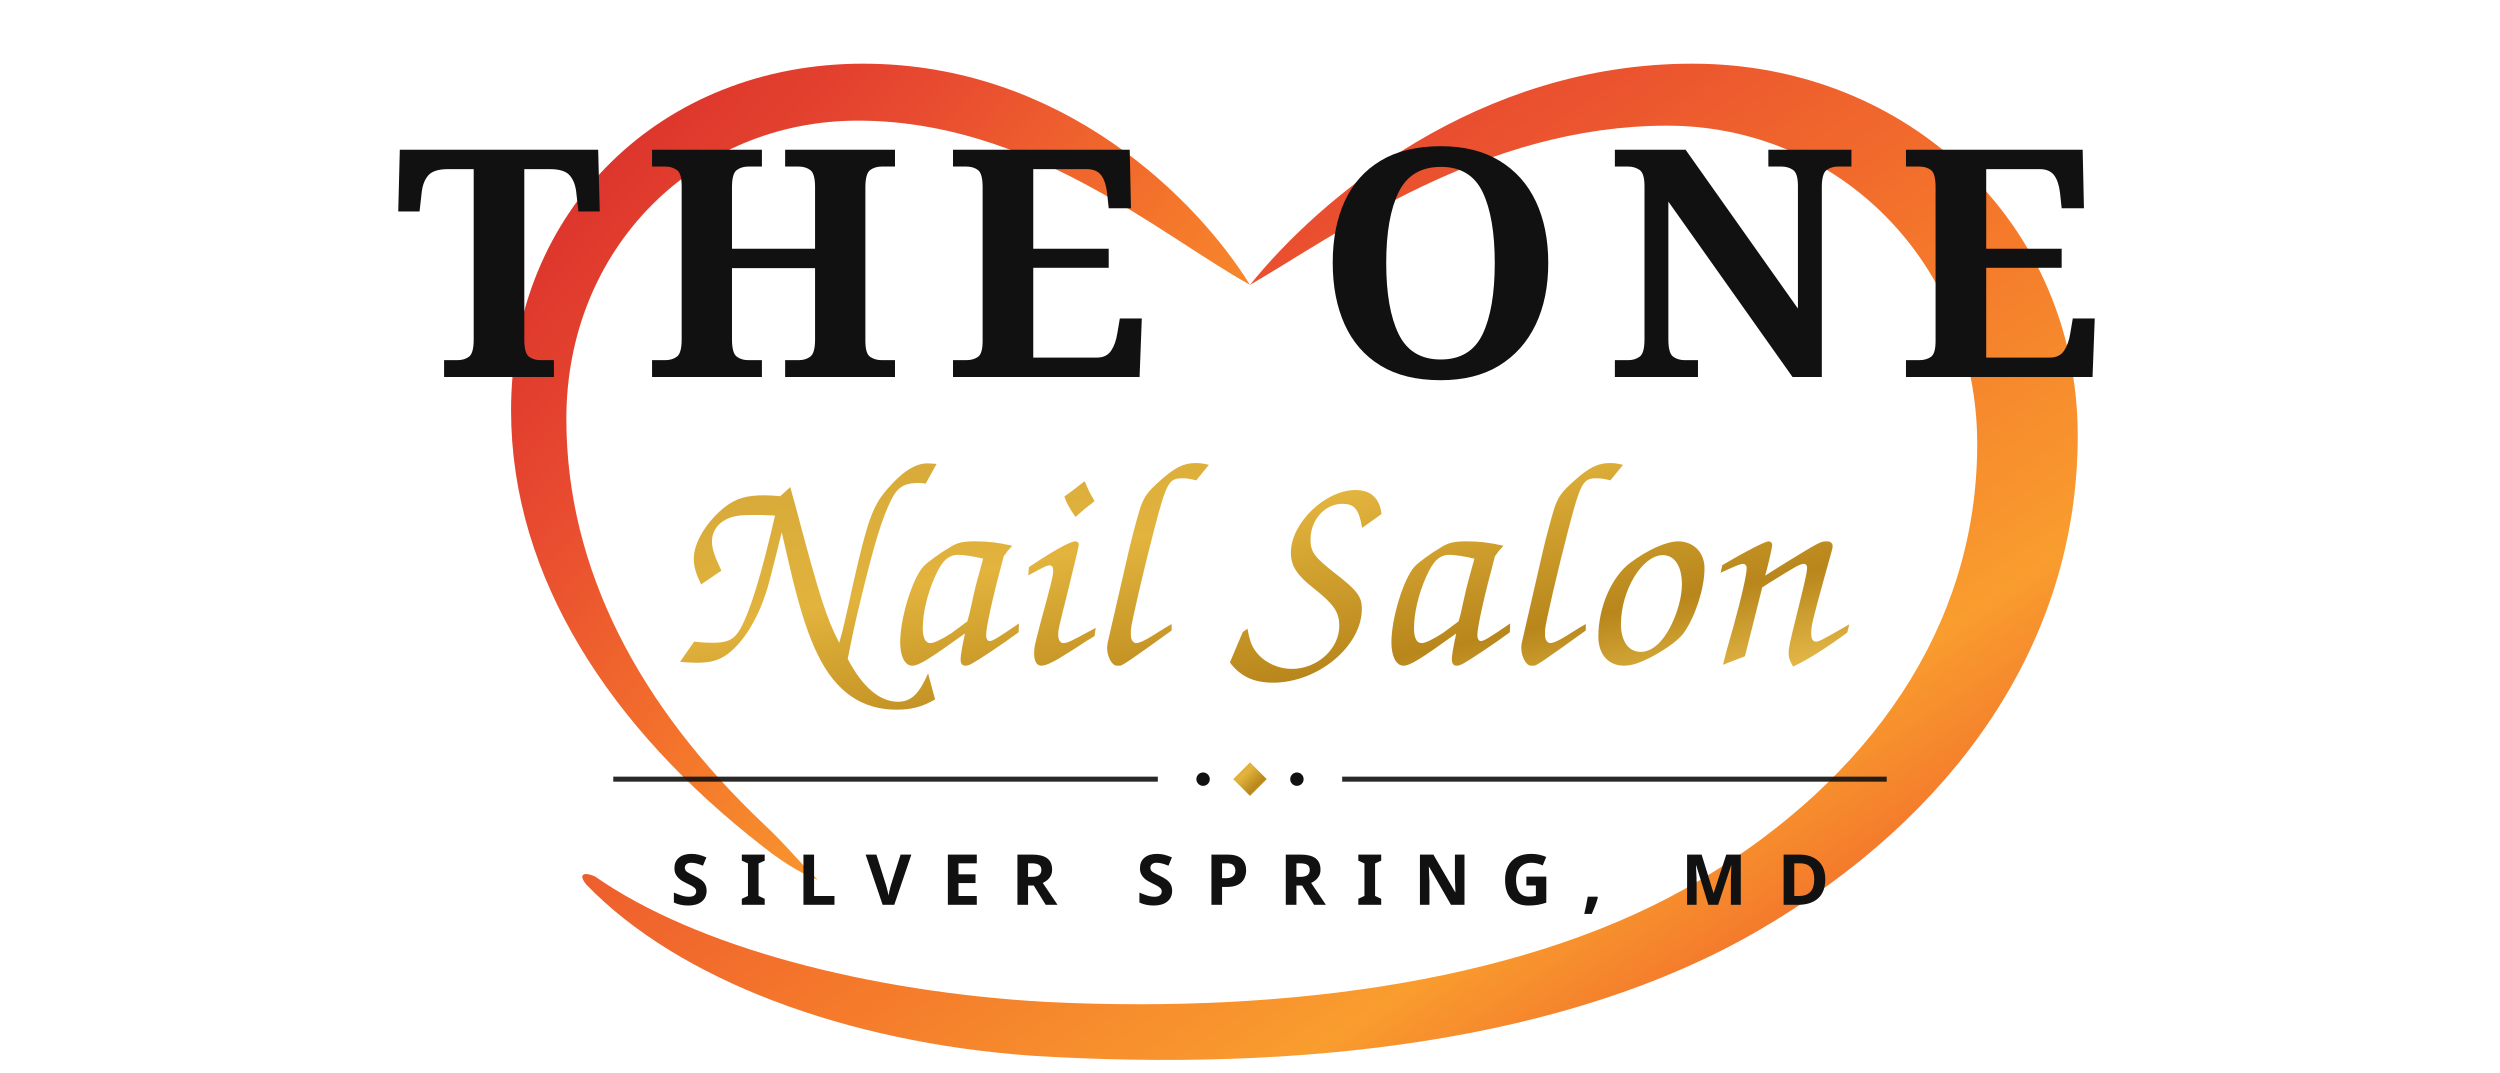
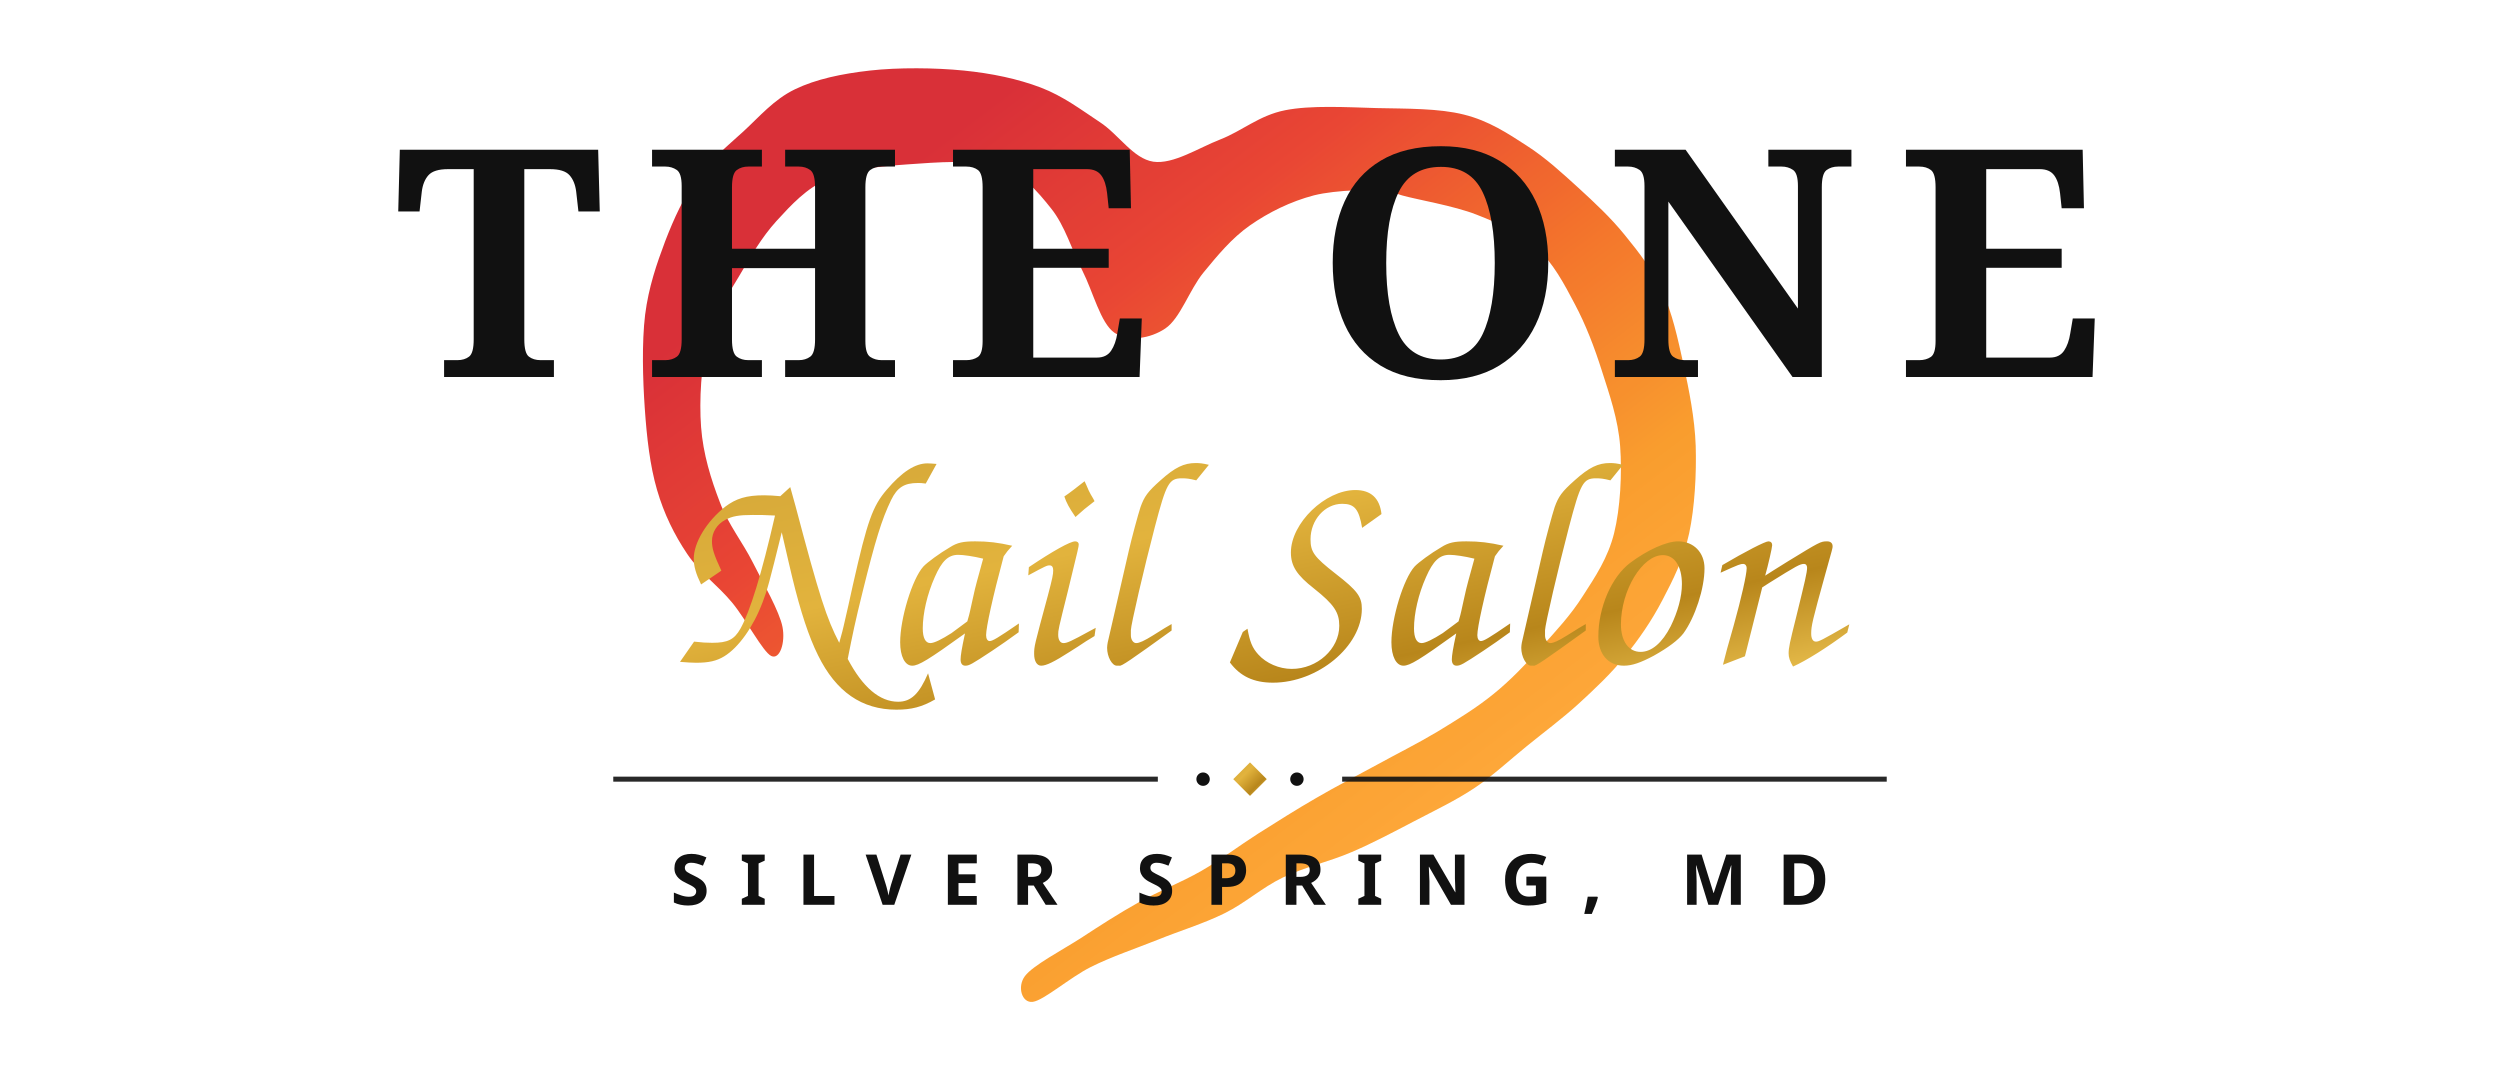
<svg xmlns="http://www.w3.org/2000/svg" viewBox="0 0 1492 640" width="1492" height="640">
  <defs>
    <linearGradient id="gold" x1="0%" y1="0%" x2="100%" y2="100%">
      <stop offset="0%" stop-color="#D4A738" />
      <stop offset="35%" stop-color="#E2B33D" />
      <stop offset="70%" stop-color="#B8861B" />
      <stop offset="100%" stop-color="#FCD561" />
    </linearGradient>
-     <linearGradient id="heart-grad" x1="10%" y1="10%" x2="90%" y2="90%">
-       <stop offset="0%" stop-color="#D92822" />
-       <stop offset="25%" stop-color="#E74126" />
-       <stop offset="55%" stop-color="#F36F21" />
-       <stop offset="80%" stop-color="#F99824" />
-       <stop offset="100%" stop-color="#EE581F" />
+     <linearGradient id="heart-grad" x1="20%" y1="15%" x2="80%" y2="85%">
+       <stop offset="0%" stop-color="#D7262E" />
+       <stop offset="25%" stop-color="#E83D2A" />
+       <stop offset="50%" stop-color="#F26B22" />
+       <stop offset="75%" stop-color="#F99824" />
+       <stop offset="100%" stop-color="#FFA834" />
    </linearGradient>
  </defs>
  <g class="logo-heart" opacity="0.95">
-     <path d="M 746 170               C 715 120, 635 38, 515 38               C 395 38, 305 125, 305 245               C 305 345, 365 435, 455 505               C 470 517, 482 523, 488 525               C 480 518, 470 505, 456 492               C 382 422, 338 340, 338 250               C 338 148, 415 72, 512 72               C 615 72, 692 140, 746 170 Z" fill="url(#heart-grad)" />
-     <path d="M 746 170               C 788 118, 882 38, 1010 38               C 1140 38, 1240 135, 1240 260               C 1240 385, 1165 488, 1050 555               C 935 622, 775 640, 615 630               C 505 622, 405 585, 350 528               C 345 522, 348 520, 355 523               C 415 565, 518 592, 625 598               C 770 605, 915 585, 1015 525               C 1115 465, 1180 375, 1180 265               C 1180 158, 1098 75, 995 75               C 885 75, 798 140, 746 170 Z" fill="url(#heart-grad)" />
+     <path d="M 828.9 113.2 C 820.1 113.2, 797.9 113.1, 784.1 116.6 C 770.3 120.2, 757.0 126.8, 746.0 134.5 C 735.0 142.2, 726.6 152.5, 718.2 162.7 C 709.8 173.0, 704.4 190.0, 695.5 196.0 C 686.7 202.0, 673.3 204.3, 665.0 198.5 C 656.8 192.8, 652.3 174.0, 646.0 161.6 C 639.7 149.3, 635.6 134.7, 627.3 124.4 C 619.0 114.0, 610.5 103.8, 596.2 99.4 C 581.9 95.0, 558.6 96.9, 541.6 98.1 C 524.6 99.3, 507.2 101.1, 494.2 106.7 C 481.2 112.4, 472.3 122.2, 463.4 131.9 C 454.5 141.7, 447.7 153.5, 440.8 165.3 C 433.9 177.1, 426.0 187.9, 422.3 202.8 C 418.5 217.7, 417.2 238.7, 418.4 254.8 C 419.6 271.0, 424.4 286.2, 429.6 299.7 C 434.7 313.2, 443.1 323.4, 449.4 335.9 C 455.6 348.3, 465.2 364.9, 467.0 374.2 C 468.8 383.5, 465.4 393.9, 460.3 391.5 C 455.3 389.1, 445.3 369.7, 436.9 359.6 C 428.5 349.4, 417.5 341.7, 410.0 330.4 C 402.5 319.2, 396.3 306.8, 392.1 292.3 C 387.9 277.9, 386.0 261.1, 384.8 243.7 C 383.6 226.3, 383.0 204.6, 385.0 187.9 C 387.1 171.3, 391.9 157.5, 397.0 143.9 C 402.2 130.4, 408.1 117.6, 415.8 106.7 C 423.6 95.8, 433.8 87.4, 443.6 78.5 C 453.3 69.6, 461.8 59.4, 474.4 53.3 C 487.0 47.2, 502.4 44.0, 519.2 42.1 C 536.0 40.2, 558.2 40.4, 575.1 42.1 C 592.1 43.8, 607.5 47.1, 621.0 52.2 C 634.6 57.4, 645.2 65.5, 656.4 72.9 C 667.6 80.2, 676.3 94.7, 688.3 96.5 C 700.2 98.2, 715.2 88.3, 728.3 83.2 C 741.4 78.1, 751.4 68.9, 766.9 65.8 C 782.4 62.7, 803.8 64.0, 821.6 64.5 C 839.4 64.9, 858.7 64.6, 873.7 68.4 C 888.6 72.1, 899.8 79.6, 911.1 86.9 C 922.5 94.2, 932.2 103.2, 942.0 112.1 C 951.7 121.0, 961.4 130.0, 969.7 140.3 C 978.1 150.6, 986.3 161.1, 992.1 173.9 C 998.0 186.8, 1001.3 202.0, 1004.7 217.4 C 1008.0 232.8, 1011.4 249.3, 1012.0 266.1 C 1012.5 282.9, 1011.4 302.8, 1008.1 318.2 C 1004.8 333.6, 998.5 346.0, 992.1 358.2 C 985.7 370.5, 978.1 381.5, 969.7 391.8 C 961.4 402.1, 951.7 411.2, 942.0 420.1 C 932.2 429.0, 921.5 436.9, 911.2 445.3 C 900.9 453.6, 891.3 462.7, 880.1 470.2 C 868.9 477.7, 856.2 483.7, 844.0 490.1 C 831.7 496.5, 819.6 503.0, 806.5 508.6 C 793.5 514.2, 778.2 517.6, 765.6 523.7 C 753.0 529.8, 743.4 538.8, 730.9 545.0 C 718.4 551.2, 704.1 555.5, 690.8 560.9 C 677.5 566.2, 663.4 570.9, 651.0 577.1 C 638.6 583.3, 623.0 597.0, 616.4 597.9 C 609.8 598.8, 606.9 588.8, 611.7 582.5 C 616.4 576.2, 633.6 567.2, 645.0 559.9 C 656.3 552.5, 667.6 545.2, 679.6 538.5 C 691.6 531.8, 705.0 526.6, 716.9 519.8 C 728.7 513.0, 739.3 504.9, 750.7 497.6 C 762.1 490.4, 773.6 483.1, 785.4 476.3 C 797.2 469.4, 809.5 463.1, 821.6 456.5 C 833.6 449.9, 846.1 443.7, 857.8 436.7 C 869.4 429.6, 881.0 422.6, 891.3 414.2 C 901.6 405.9, 910.7 396.2, 919.6 386.5 C 928.5 376.7, 937.5 367.0, 944.7 355.6 C 952.0 344.3, 959.6 333.0, 963.3 318.2 C 967.0 303.3, 968.1 282.5, 966.9 266.3 C 965.7 250.2, 960.5 235.4, 956.0 221.3 C 951.5 207.1, 946.3 193.6, 939.8 181.4 C 933.4 169.2, 926.9 157.0, 917.2 148.1 C 907.4 139.2, 894.6 133.3, 881.2 128.1 C 867.8 122.8, 845.4 119.1, 836.7 116.6 C 827.9 114.1, 837.6 113.2, 828.9 113.2 Z" fill="url(#heart-grad)" />
  </g>
  <text x="746" y="225" font-family="'Playfair Display', 'Cinzel', 'Didot', 'Georgia', serif" font-size="190" font-weight="900" letter-spacing="24" fill="#111111" text-anchor="middle">THE ONE</text>
  <text x="746" y="395" font-family="'Allura', 'Great Vibes', cursive" font-size="175" font-weight="400" letter-spacing="4" fill="url(#gold)" text-anchor="middle">Nail Salon</text>
  <g transform="translate(746, 465)">
    <line x1="-380" y1="0" x2="-55" y2="0" stroke="#111111" stroke-width="3" opacity="0.9" />
    <polygon points="0,-10 10,0 0,10 -10,0" fill="url(#gold)" />
    <circle cx="-28" cy="0" r="4" fill="#111111" />
    <circle cx="28" cy="0" r="4" fill="#111111" />
    <line x1="55" y1="0" x2="380" y2="0" stroke="#111111" stroke-width="3" opacity="0.9" />
  </g>
  <text x="746" y="540" font-family="'Poppins', 'Montserrat', sans-serif" font-size="42" font-weight="700" letter-spacing="18" fill="#111111" text-anchor="middle">SILVER SPRING, MD</text>
</svg>
